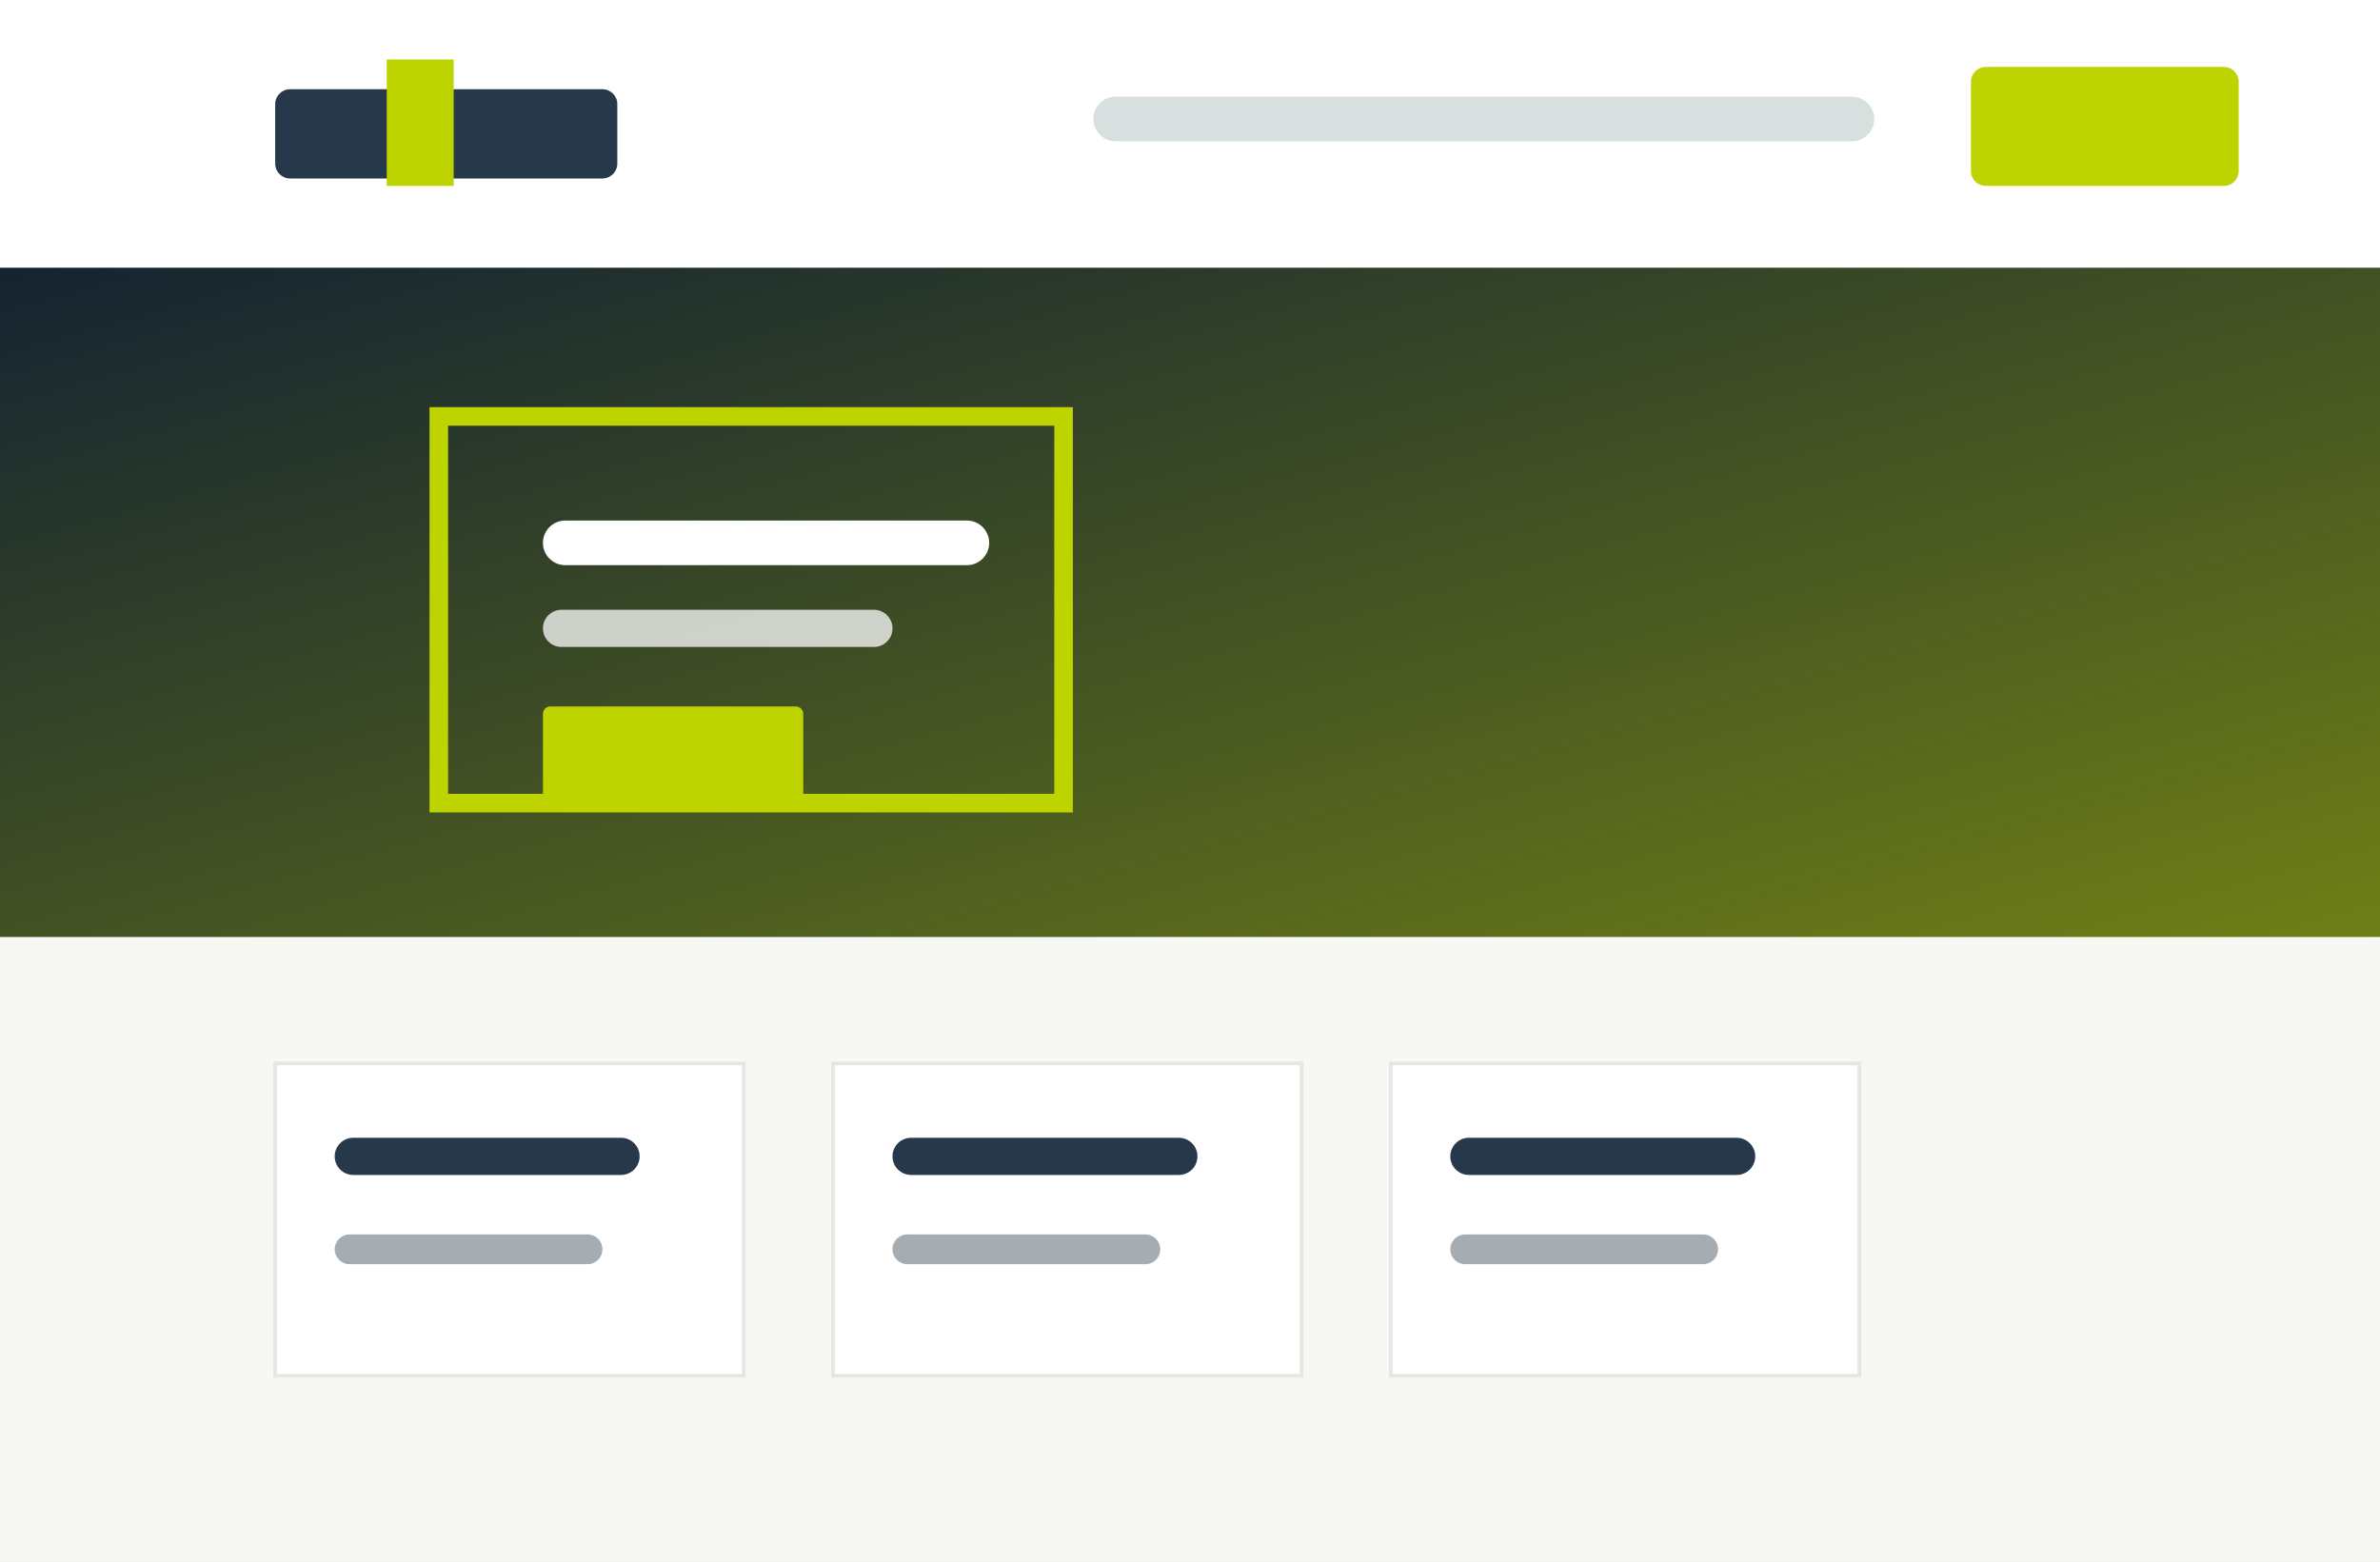
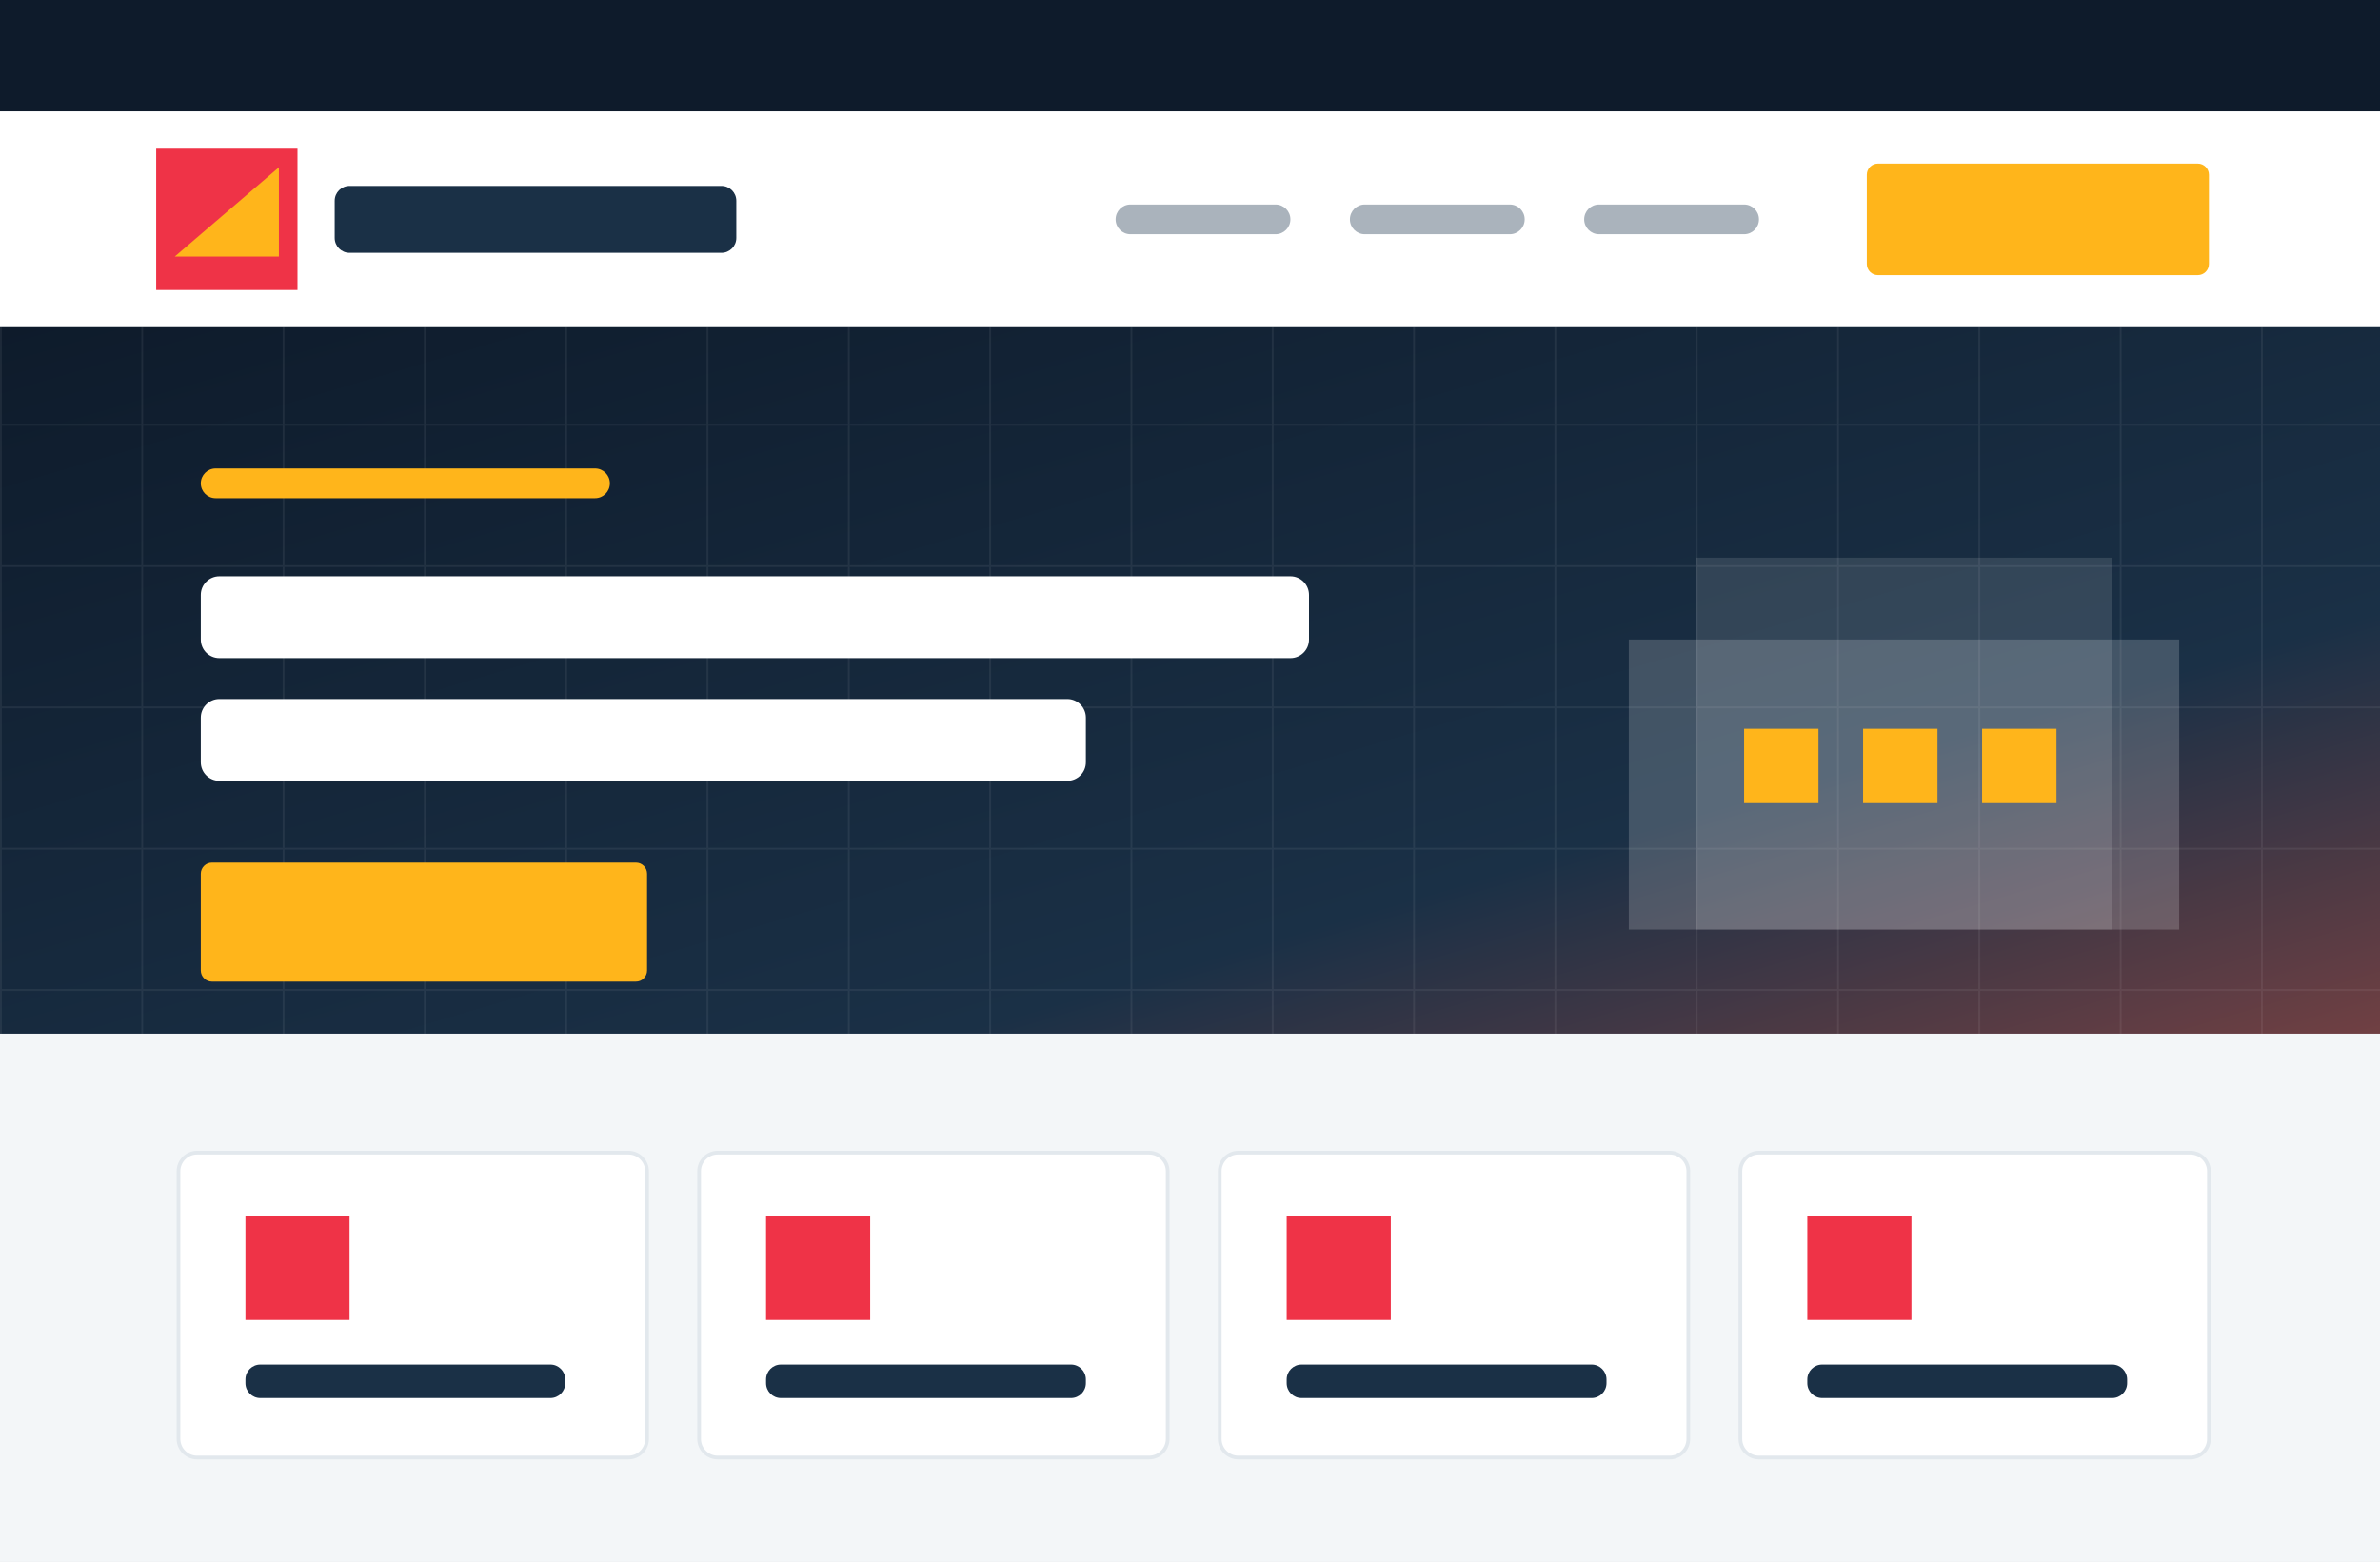
- <svg xmlns="http://www.w3.org/2000/svg" width="640" height="420" viewBox="0 0 640 420" role="img" aria-label="XD0301 Construction Landing preview">
+ <svg xmlns="http://www.w3.org/2000/svg" width="640" height="420" viewBox="0 0 640 420" role="img" aria-label="XD0312 Bizgrow Logistics preview">
  <defs>
    <linearGradient id="hero" x1="0" y1="0" x2="1" y2="1">
-       <stop offset="0" stop-color="#142331" />
-       <stop offset="1" stop-color="#6f7f16" />
+       <stop offset="0" stop-color="#0e1b2b" />
+       <stop offset=".7" stop-color="#1a3046" />
+       <stop offset="1" stop-color="#714043" />
    </linearGradient>
+     <pattern id="grid" width="38" height="38" patternUnits="userSpaceOnUse">
+       <path d="M38 0H0V38" fill="none" stroke="#ffffff" stroke-opacity=".065" />
+     </pattern>
  </defs>
-   <rect width="640" height="420" fill="#f7f8f4" />
-   <rect y="0" width="640" height="72" fill="#fff" />
-   <rect x="74" y="24" width="92" height="24" rx="4" fill="#26384a" />
-   <rect x="104" y="16" width="18" height="34" fill="#bdd400" />
-   <rect x="294" y="26" width="210" height="12" rx="6" fill="#d8dfdf" />
-   <rect x="530" y="18" width="72" height="32" rx="4" fill="#bdd400" />
-   <rect y="72" width="640" height="180" fill="url(#hero)" />
-   <rect x="118" y="112" width="168" height="104" fill="none" stroke="#bdd400" stroke-width="5" />
-   <rect x="146" y="140" width="120" height="12" rx="6" fill="#fff" />
-   <rect x="146" y="164" width="94" height="10" rx="5" fill="#fff" opacity=".75" />
-   <rect x="146" y="190" width="70" height="28" rx="2" fill="#bdd400" />
-   <rect x="74" y="286" width="126" height="84" fill="#fff" stroke="#e5e8e2" />
-   <rect x="224" y="286" width="126" height="84" fill="#fff" stroke="#e5e8e2" />
-   <rect x="374" y="286" width="126" height="84" fill="#fff" stroke="#e5e8e2" />
-   <rect x="90" y="306" width="82" height="10" rx="5" fill="#26384a" />
-   <rect x="240" y="306" width="82" height="10" rx="5" fill="#26384a" />
-   <rect x="390" y="306" width="82" height="10" rx="5" fill="#26384a" />
-   <rect x="90" y="332" width="72" height="8" rx="4" fill="#a5adb2" />
-   <rect x="240" y="332" width="72" height="8" rx="4" fill="#a5adb2" />
-   <rect x="390" y="332" width="72" height="8" rx="4" fill="#a5adb2" />
+   <rect width="640" height="420" fill="#f3f6f8" />
+   <rect width="640" height="30" fill="#0e1b2b" />
+   <rect y="30" width="640" height="58" fill="#ffffff" />
+   <rect x="42" y="40" width="38" height="38" fill="#ef3347" />
+   <path d="M47 69l28-24v24z" fill="#ffb51b" />
+   <rect x="90" y="50" width="108" height="18" rx="4" fill="#1a3046" />
+   <g fill="#aab3bc">
+     <rect x="300" y="55" width="47" height="8" rx="4" />
+     <rect x="363" y="55" width="47" height="8" rx="4" />
+     <rect x="426" y="55" width="47" height="8" rx="4" />
+   </g>
+   <rect x="502" y="44" width="92" height="30" rx="3" fill="#ffb51b" />
+   <rect y="88" width="640" height="190" fill="url(#hero)" />
+   <rect y="88" width="640" height="190" fill="url(#grid)" />
+   <g transform="translate(438 132)">
+     <rect x="0" y="40" width="148" height="78" fill="#ffffff" opacity=".18" />
+     <rect x="18" y="18" width="112" height="100" fill="#ffffff" opacity=".12" />
+     <g fill="#ffb51b">
+       <rect x="31" y="64" width="20" height="20" />
+       <rect x="63" y="64" width="20" height="20" />
+       <rect x="95" y="64" width="20" height="20" />
+     </g>
+   </g>
+   <rect x="54" y="126" width="110" height="8" rx="4" fill="#ffb51b" />
+   <rect x="54" y="155" width="298" height="22" rx="5" fill="#ffffff" />
+   <rect x="54" y="188" width="238" height="22" rx="5" fill="#ffffff" />
+   <rect x="54" y="232" width="120" height="32" rx="3" fill="#ffb51b" />
+   <g transform="translate(48 310)">
+     <rect width="126" height="82" rx="5" fill="#ffffff" stroke="#e2e8ed" />
+     <rect x="140" width="126" height="82" rx="5" fill="#ffffff" stroke="#e2e8ed" />
+     <rect x="280" width="126" height="82" rx="5" fill="#ffffff" stroke="#e2e8ed" />
+     <rect x="420" width="126" height="82" rx="5" fill="#ffffff" stroke="#e2e8ed" />
+     <g fill="#ef3347">
+       <rect x="18" y="17" width="28" height="28" />
+       <rect x="158" y="17" width="28" height="28" />
+       <rect x="298" y="17" width="28" height="28" />
+       <rect x="438" y="17" width="28" height="28" />
+     </g>
+     <g fill="#1a3046">
+       <rect x="18" y="57" width="86" height="9" rx="4" />
+       <rect x="158" y="57" width="86" height="9" rx="4" />
+       <rect x="298" y="57" width="86" height="9" rx="4" />
+       <rect x="438" y="57" width="86" height="9" rx="4" />
+     </g>
+   </g>
</svg>
